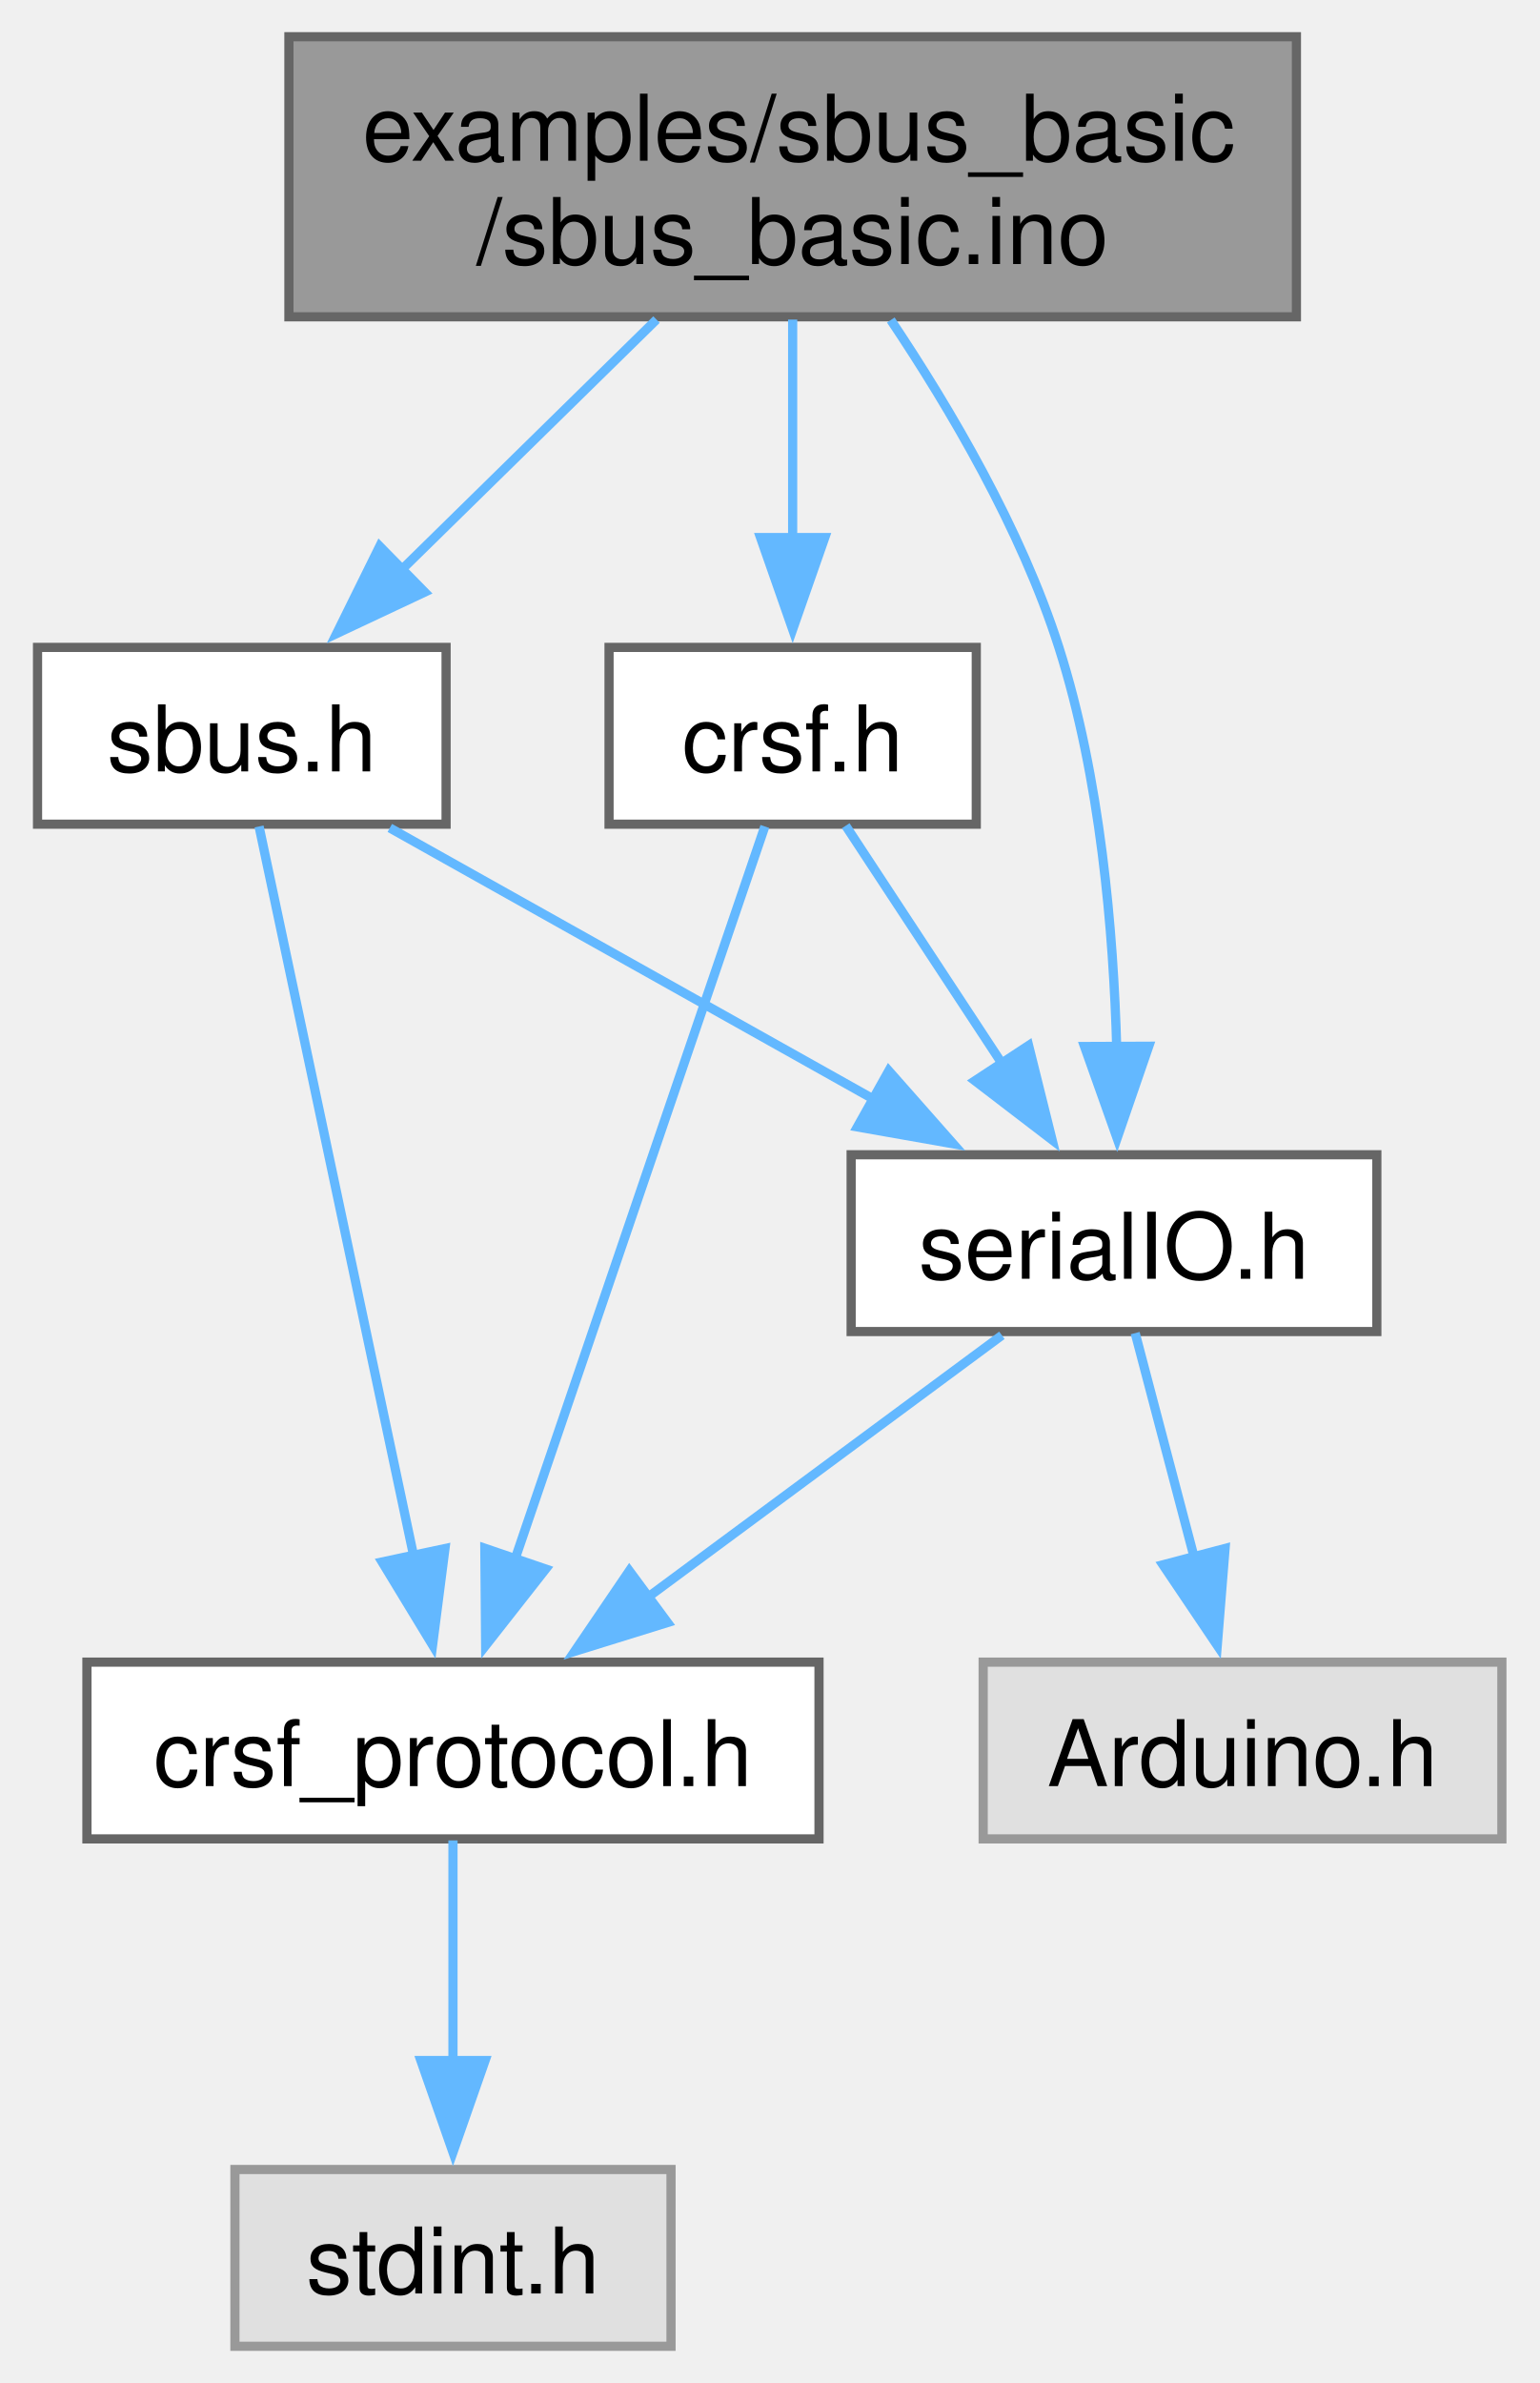
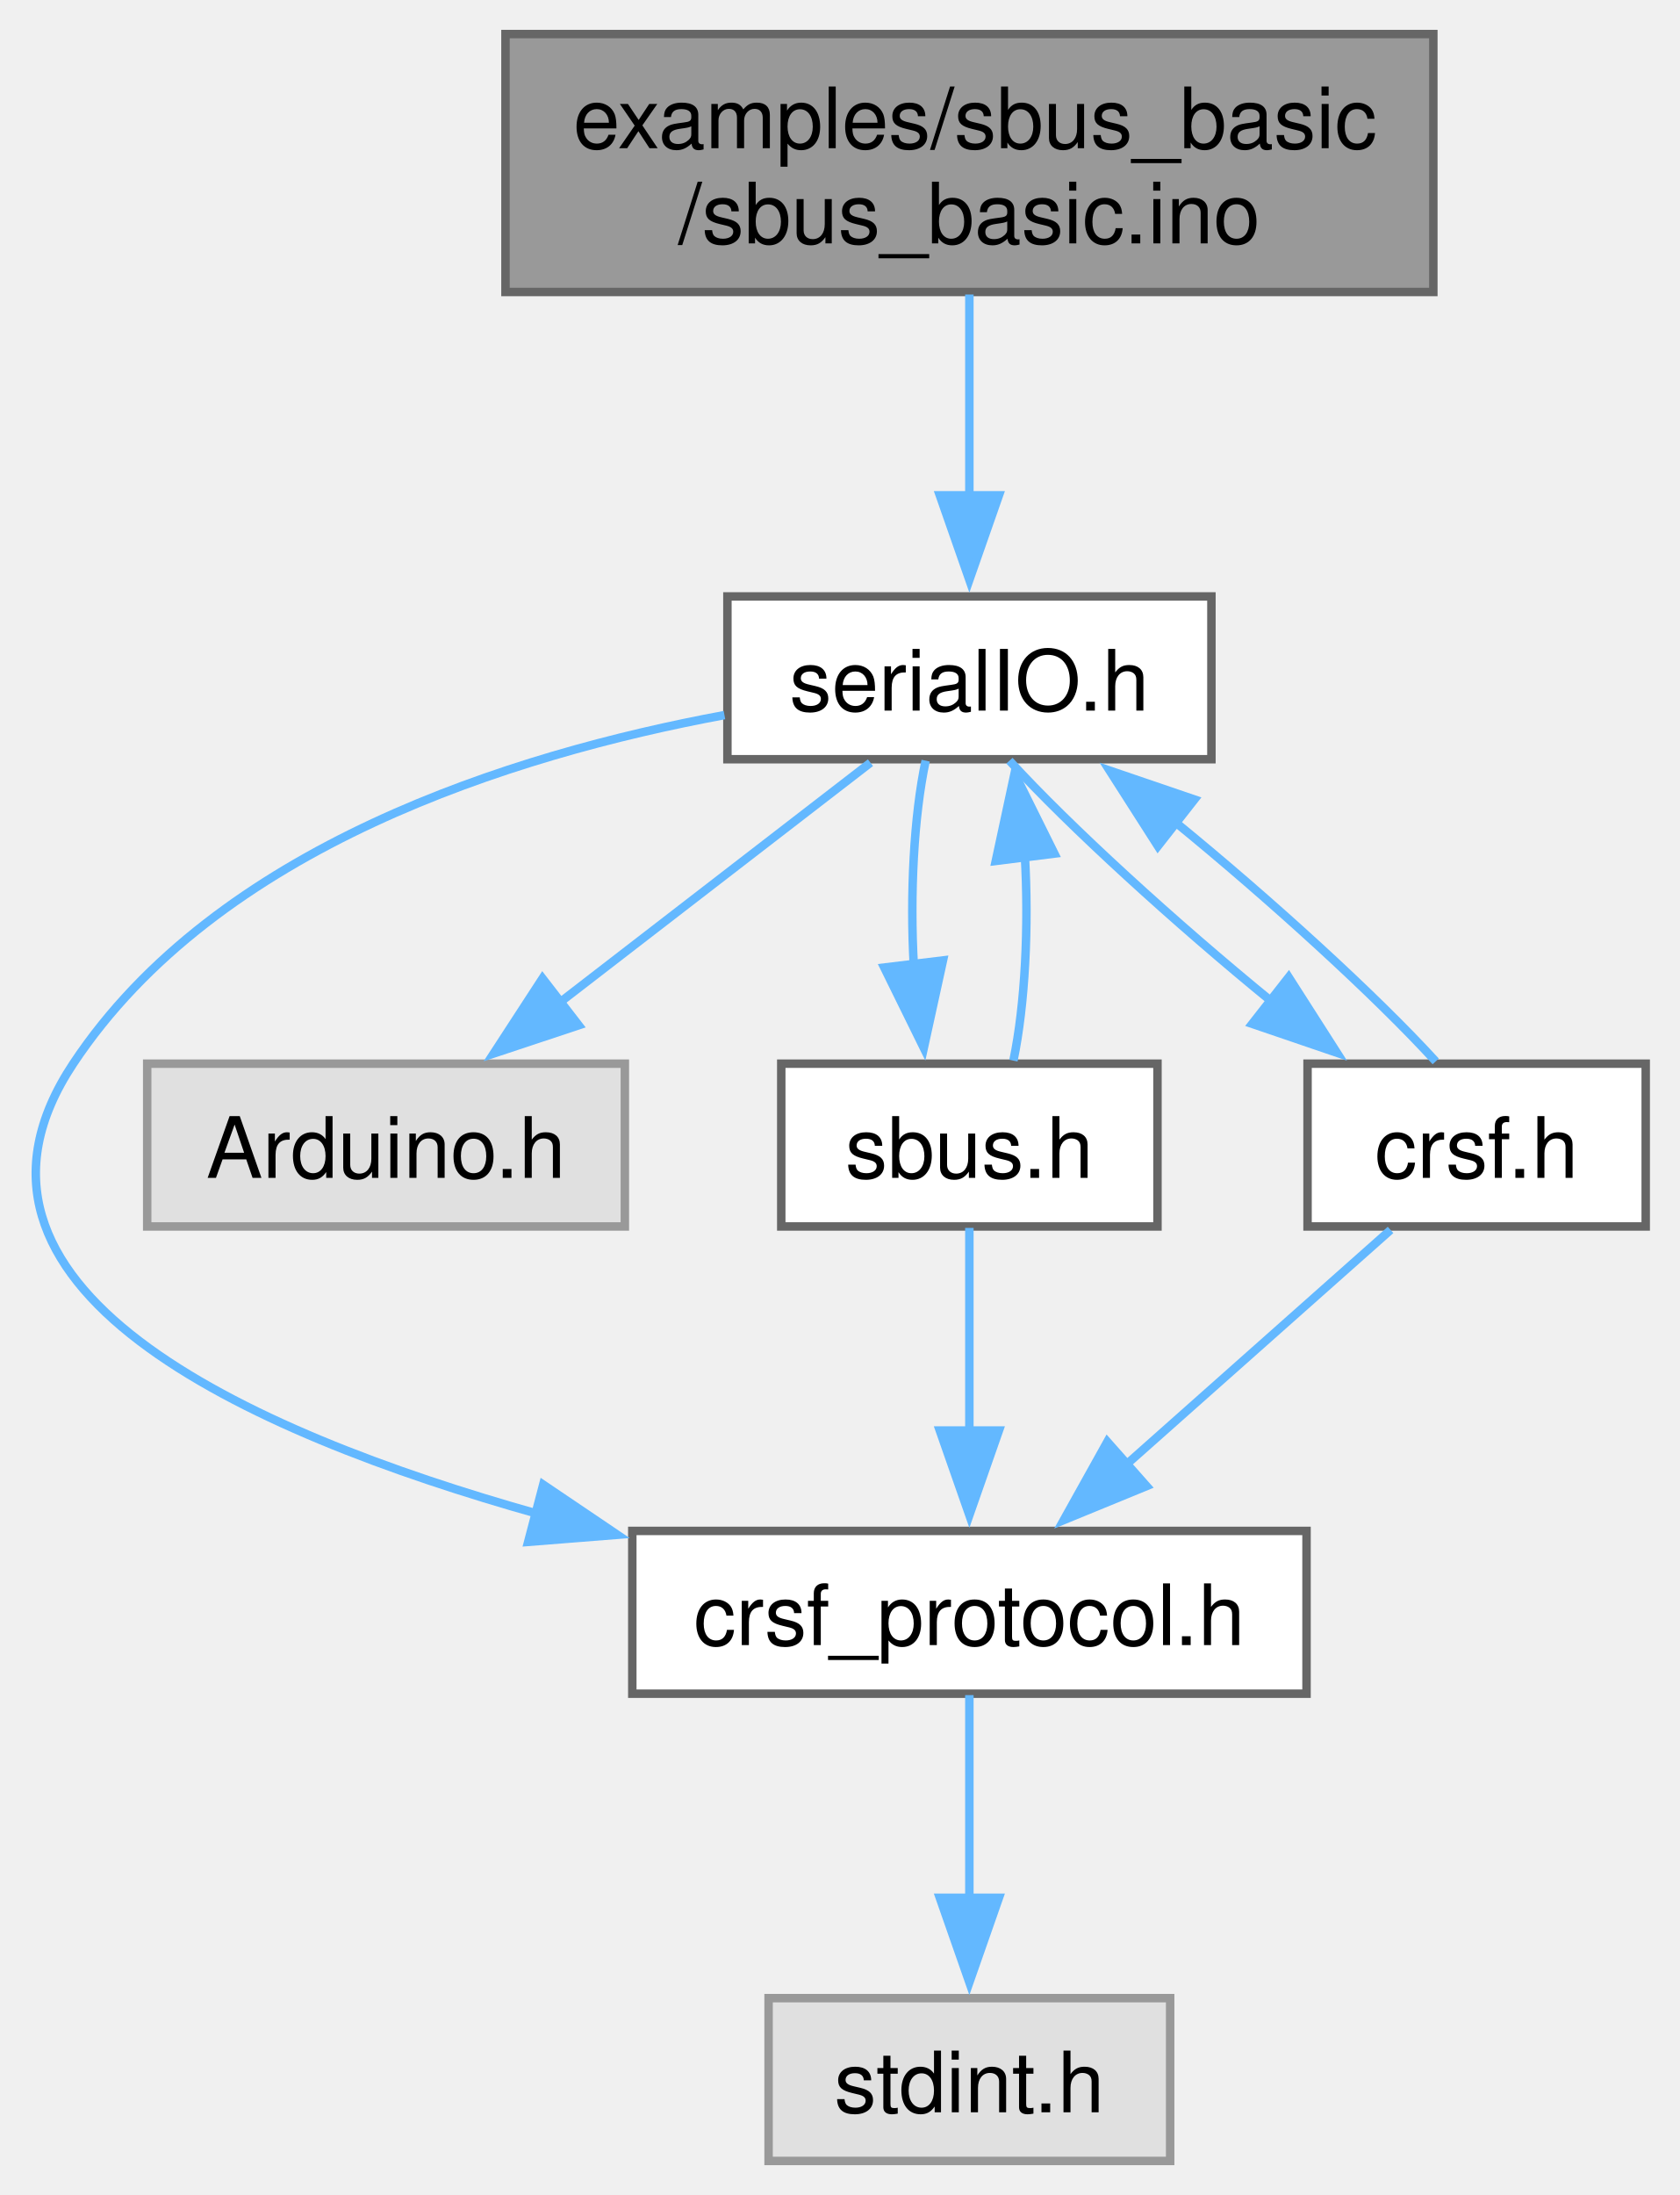
- <svg xmlns="http://www.w3.org/2000/svg" xmlns:xlink="http://www.w3.org/1999/xlink" width="168pt" height="260pt" viewBox="0.00 0.00 167.50 259.50">
+ <svg xmlns="http://www.w3.org/2000/svg" xmlns:xlink="http://www.w3.org/1999/xlink" width="199pt" height="260pt" viewBox="0.00 0.00 198.66 259.50">
  <g id="graph0" class="graph" transform="scale(1 1) rotate(0) translate(4 255.5)">
    <g id="Node000001" class="node">
      <g id="a_Node000001">
        <a xlink:title=" ">
-           <polygon fill="#999999" stroke="#666666" points="137.12,-251.5 27.38,-251.5 27.38,-221 137.12,-221 137.12,-251.5" />
-           <text text-anchor="start" x="35.38" y="-238" font-family="Helvetica,sans-Serif" font-size="10.00">examples/sbus_basic</text>
-           <text text-anchor="middle" x="82.25" y="-226.75" font-family="Helvetica,sans-Serif" font-size="10.00">/sbus_basic.ino</text>
+           <polygon fill="#999999" stroke="#666666" points="165.54,-251.5 55.79,-251.5 55.79,-221 165.54,-221 165.54,-251.5" />
+           <text text-anchor="start" x="63.79" y="-238" font-family="Helvetica,sans-Serif" font-size="10.00">examples/sbus_basic</text>
+           <text text-anchor="middle" x="110.66" y="-226.75" font-family="Helvetica,sans-Serif" font-size="10.00">/sbus_basic.ino</text>
        </a>
      </g>
    </g>
    <g id="Node000002" class="node">
      <g id="a_Node000002">
-         <a xlink:href="sbus_8h.html" target="_top" xlink:title="Header file for the SBUS protocol implementation.">
-           <polygon fill="white" stroke="#666666" points="44.5,-185 0,-185 0,-165.75 44.5,-165.75 44.5,-185" />
-           <text text-anchor="middle" x="22.25" y="-171.5" font-family="Helvetica,sans-Serif" font-size="10.00">sbus.h</text>
+         <a xlink:href="serialIO_8h.html" target="_top" xlink:title="Header file for serial input/output (IO) functionality.">
+           <polygon fill="white" stroke="#666666" points="139.29,-185 82.04,-185 82.04,-165.75 139.29,-165.75 139.29,-185" />
+           <text text-anchor="middle" x="110.66" y="-171.5" font-family="Helvetica,sans-Serif" font-size="10.00">serialIO.h</text>
        </a>
      </g>
    </g>
    <g id="edge1_Node000001_Node000002" class="edge">
      <g id="a_edge1_Node000001_Node000002">
        <a xlink:title=" ">
-           <path fill="none" stroke="#63b8ff" d="M67.42,-220.7C58.99,-212.42 48.38,-202.02 39.57,-193.37" />
-           <polygon fill="#63b8ff" stroke="#63b8ff" points="42.17,-191.02 32.58,-186.51 37.27,-196.01 42.17,-191.02" />
+           <path fill="none" stroke="#63b8ff" d="M110.66,-220.7C110.66,-213.46 110.66,-204.59 110.66,-196.69" />
+           <polygon fill="#63b8ff" stroke="#63b8ff" points="114.16,-196.96 110.66,-186.96 107.16,-196.96 114.16,-196.96" />
+         </a>
+       </g>
+     </g>
+     <g id="Node000003" class="node">
+       <g id="a_Node000003">
+         <a xlink:href="crsf__protocol_8h.html" target="_top" xlink:title="Header file for the CRSF protocol implementation.">
+           <polygon fill="white" stroke="#666666" points="150.54,-74.5 70.79,-74.5 70.79,-55.25 150.54,-55.25 150.54,-74.5" />
+           <text text-anchor="middle" x="110.66" y="-61" font-family="Helvetica,sans-Serif" font-size="10.00">crsf_protocol.h</text>
+         </a>
+       </g>
+     </g>
+     <g id="edge2_Node000002_Node000003" class="edge">
+       <g id="a_edge2_Node000002_Node000003">
+         <a xlink:title=" ">
+           <path fill="none" stroke="#63b8ff" d="M81.69,-170.97C56.57,-166.31 21.67,-155.37 4.66,-129.75 -12.79,-103.47 24.64,-86.33 59.74,-76.48" />
+           <polygon fill="#63b8ff" stroke="#63b8ff" points="60.25,-79.97 69.03,-74.04 58.47,-73.2 60.25,-79.97" />
        </a>
      </g>
    </g>
    <g id="Node000005" class="node">
      <g id="a_Node000005">
-         <a xlink:href="serialIO_8h.html" target="_top" xlink:title="Header file for serial input/output (IO) functionality.">
-           <polygon fill="white" stroke="#666666" points="145.88,-129.75 88.62,-129.75 88.62,-110.5 145.88,-110.5 145.88,-129.75" />
-           <text text-anchor="middle" x="117.25" y="-116.25" font-family="Helvetica,sans-Serif" font-size="10.00">serialIO.h</text>
+         <a xlink:title=" ">
+           <polygon fill="#e0e0e0" stroke="#999999" points="69.91,-129.75 13.41,-129.75 13.41,-110.5 69.91,-110.5 69.91,-129.75" />
+           <text text-anchor="middle" x="41.66" y="-116.25" font-family="Helvetica,sans-Serif" font-size="10.00">Arduino.h</text>
        </a>
      </g>
    </g>
-     <g id="edge10_Node000001_Node000005" class="edge">
-       <g id="a_edge10_Node000001_Node000005">
+     <g id="edge4_Node000002_Node000005" class="edge">
+       <g id="a_edge4_Node000002_Node000005">
        <a xlink:title=" ">
-           <path fill="none" stroke="#63b8ff" d="M92.94,-220.65C99.4,-211.02 107.15,-197.86 111.25,-185 115.77,-170.83 117.2,-154.07 117.55,-141.27" />
-           <polygon fill="#63b8ff" stroke="#63b8ff" points="121.04,-141.57 117.59,-131.55 114.04,-141.54 121.04,-141.57" />
+           <path fill="none" stroke="#63b8ff" d="M98.96,-165.34C88.88,-157.57 74.12,-146.17 62.1,-136.9" />
+           <polygon fill="#63b8ff" stroke="#63b8ff" points="64.45,-134.29 54.39,-130.95 60.17,-139.83 64.45,-134.29" />
+         </a>
+       </g>
+     </g>
+     <g id="Node000006" class="node">
+       <g id="a_Node000006">
+         <a xlink:href="sbus_8h.html" target="_top" xlink:title="Header file for the SBUS protocol implementation.">
+           <polygon fill="white" stroke="#666666" points="132.91,-129.75 88.41,-129.75 88.41,-110.5 132.91,-110.5 132.91,-129.75" />
+           <text text-anchor="middle" x="110.66" y="-116.25" font-family="Helvetica,sans-Serif" font-size="10.00">sbus.h</text>
+         </a>
+       </g>
+     </g>
+     <g id="edge5_Node000002_Node000006" class="edge">
+       <g id="a_edge5_Node000002_Node000006">
+         <a xlink:title=" ">
+           <path fill="none" stroke="#63b8ff" d="M105.49,-165.58C104.08,-158.99 103.62,-149.71 104.09,-141.32" />
+           <polygon fill="#63b8ff" stroke="#63b8ff" points="107.54,-141.96 105.27,-131.61 100.59,-141.12 107.54,-141.96" />
        </a>
      </g>
    </g>
    <g id="Node000007" class="node">
      <g id="a_Node000007">
        <a xlink:href="crsf_8h.html" target="_top" xlink:title="Header file for the CRSF protocol implementation.">
-           <polygon fill="white" stroke="#666666" points="102.25,-185 62.25,-185 62.25,-165.75 102.25,-165.75 102.25,-185" />
-           <text text-anchor="middle" x="82.25" y="-171.5" font-family="Helvetica,sans-Serif" font-size="10.00">crsf.h</text>
+           <polygon fill="white" stroke="#666666" points="190.66,-129.75 150.66,-129.75 150.66,-110.5 190.66,-110.5 190.66,-129.75" />
+           <text text-anchor="middle" x="170.66" y="-116.25" font-family="Helvetica,sans-Serif" font-size="10.00">crsf.h</text>
        </a>
      </g>
    </g>
-     <g id="edge7_Node000001_Node000007" class="edge">
-       <g id="a_edge7_Node000001_Node000007">
+     <g id="edge8_Node000002_Node000007" class="edge">
+       <g id="a_edge8_Node000002_Node000007">
        <a xlink:title=" ">
-           <path fill="none" stroke="#63b8ff" d="M82.25,-220.7C82.25,-213.46 82.25,-204.59 82.25,-196.69" />
-           <polygon fill="#63b8ff" stroke="#63b8ff" points="85.75,-196.96 82.25,-186.96 78.75,-196.96 85.75,-196.96" />
-         </a>
-       </g>
-     </g>
-     <g id="Node000003" class="node">
-       <g id="a_Node000003">
-         <a xlink:href="crsf__protocol_8h.html" target="_top" xlink:title="Header file for the CRSF protocol implementation.">
-           <polygon fill="white" stroke="#666666" points="85.12,-74.5 5.38,-74.5 5.38,-55.25 85.12,-55.25 85.12,-74.5" />
-           <text text-anchor="middle" x="45.25" y="-61" font-family="Helvetica,sans-Serif" font-size="10.00">crsf_protocol.h</text>
-         </a>
-       </g>
-     </g>
-     <g id="edge2_Node000002_Node000003" class="edge">
-       <g id="a_edge2_Node000002_Node000003">
-         <a xlink:title=" ">
-           <path fill="none" stroke="#63b8ff" d="M24.13,-165.5C27.79,-148.25 35.93,-109.83 40.97,-86.06" />
-           <polygon fill="#63b8ff" stroke="#63b8ff" points="44.38,-86.87 43.03,-76.36 37.53,-85.41 44.38,-86.87" />
-         </a>
-       </g>
-     </g>
-     <g id="edge4_Node000002_Node000005" class="edge">
-       <g id="a_edge4_Node000002_Node000005">
-         <a xlink:title=" ">
-           <path fill="none" stroke="#63b8ff" d="M38.37,-165.34C52.83,-157.23 74.33,-145.18 91.23,-135.71" />
-           <polygon fill="#63b8ff" stroke="#63b8ff" points="92.72,-138.89 99.74,-130.94 89.3,-132.78 92.72,-138.89" />
+           <path fill="none" stroke="#63b8ff" d="M115.4,-165.58C122.47,-157.84 135.02,-146.39 146.49,-137.04" />
+           <polygon fill="#63b8ff" stroke="#63b8ff" points="148.43,-139.97 154.14,-131.04 144.11,-134.46 148.43,-139.97" />
        </a>
      </g>
    </g>
    <g id="Node000004" class="node">
      <g id="a_Node000004">
        <a xlink:title=" ">
-           <polygon fill="#e0e0e0" stroke="#999999" points="69,-19.25 21.5,-19.25 21.5,0 69,0 69,-19.25" />
-           <text text-anchor="middle" x="45.25" y="-5.75" font-family="Helvetica,sans-Serif" font-size="10.00">stdint.h</text>
+           <polygon fill="#e0e0e0" stroke="#999999" points="134.41,-19.25 86.91,-19.25 86.91,0 134.41,0 134.41,-19.25" />
+           <text text-anchor="middle" x="110.66" y="-5.75" font-family="Helvetica,sans-Serif" font-size="10.00">stdint.h</text>
        </a>
      </g>
    </g>
    <g id="edge3_Node000003_Node000004" class="edge">
      <g id="a_edge3_Node000003_Node000004">
        <a xlink:title=" ">
-           <path fill="none" stroke="#63b8ff" d="M45.25,-55.08C45.25,-48.57 45.25,-39.42 45.25,-31.12" />
-           <polygon fill="#63b8ff" stroke="#63b8ff" points="48.75,-31.12 45.25,-21.12 41.75,-31.12 48.75,-31.12" />
+           <path fill="none" stroke="#63b8ff" d="M110.66,-55.08C110.66,-48.57 110.66,-39.42 110.66,-31.12" />
+           <polygon fill="#63b8ff" stroke="#63b8ff" points="114.16,-31.12 110.66,-21.12 107.16,-31.12 114.16,-31.12" />
        </a>
      </g>
    </g>
-     <g id="edge5_Node000005_Node000003" class="edge">
-       <g id="a_edge5_Node000005_Node000003">
+     <g id="edge7_Node000006_Node000002" class="edge">
+       <g id="a_edge7_Node000006_Node000002">
        <a xlink:title=" ">
-           <path fill="none" stroke="#63b8ff" d="M105.04,-110.09C94.42,-102.24 78.81,-90.7 66.21,-81.37" />
-           <polygon fill="#63b8ff" stroke="#63b8ff" points="68.62,-78.81 58.5,-75.67 64.46,-84.44 68.62,-78.81" />
+           <path fill="none" stroke="#63b8ff" d="M115.87,-130.11C117.26,-136.75 117.71,-146.05 117.22,-154.42" />
+           <polygon fill="#63b8ff" stroke="#63b8ff" points="113.78,-153.72 116.01,-164.08 120.72,-154.59 113.78,-153.72" />
        </a>
      </g>
    </g>
-     <g id="Node000006" class="node">
-       <g id="a_Node000006">
+     <g id="edge6_Node000006_Node000003" class="edge">
+       <g id="a_edge6_Node000006_Node000003">
        <a xlink:title=" ">
-           <polygon fill="#e0e0e0" stroke="#999999" points="159.5,-74.5 103,-74.5 103,-55.25 159.5,-55.25 159.5,-74.5" />
-           <text text-anchor="middle" x="131.25" y="-61" font-family="Helvetica,sans-Serif" font-size="10.00">Arduino.h</text>
+           <path fill="none" stroke="#63b8ff" d="M110.66,-110.33C110.66,-103.82 110.66,-94.67 110.66,-86.37" />
+           <polygon fill="#63b8ff" stroke="#63b8ff" points="114.16,-86.37 110.66,-76.37 107.16,-86.37 114.16,-86.37" />
        </a>
      </g>
    </g>
-     <g id="edge6_Node000005_Node000006" class="edge">
-       <g id="a_edge6_Node000005_Node000006">
+     <g id="edge10_Node000007_Node000002" class="edge">
+       <g id="a_edge10_Node000007_Node000002">
        <a xlink:title=" ">
-           <path fill="none" stroke="#63b8ff" d="M119.56,-110.33C121.31,-103.67 123.79,-94.24 126.02,-85.78" />
-           <polygon fill="#63b8ff" stroke="#63b8ff" points="129.35,-86.88 128.5,-76.32 122.58,-85.1 129.35,-86.88" />
+           <path fill="none" stroke="#63b8ff" d="M165.82,-130.02C158.75,-137.76 146.27,-149.14 134.86,-158.44" />
+           <polygon fill="#63b8ff" stroke="#63b8ff" points="132.96,-155.48 127.25,-164.41 137.28,-160.99 132.96,-155.48" />
        </a>
      </g>
    </g>
-     <g id="edge8_Node000007_Node000003" class="edge">
-       <g id="a_edge8_Node000007_Node000003">
+     <g id="edge9_Node000007_Node000003" class="edge">
+       <g id="a_edge9_Node000007_Node000003">
        <a xlink:title=" ">
-           <path fill="none" stroke="#63b8ff" d="M79.22,-165.5C73.31,-148.17 60.12,-109.48 52.02,-85.74" />
-           <polygon fill="#63b8ff" stroke="#63b8ff" points="55.35,-84.64 48.81,-76.31 48.72,-86.9 55.35,-84.64" />
-         </a>
-       </g>
-     </g>
-     <g id="edge9_Node000007_Node000005" class="edge">
-       <g id="a_edge9_Node000007_Node000005">
-         <a xlink:title=" ">
-           <path fill="none" stroke="#63b8ff" d="M88.03,-165.58C92.66,-158.53 99.32,-148.4 105.12,-139.58" />
-           <polygon fill="#63b8ff" stroke="#63b8ff" points="107.95,-141.65 110.51,-131.37 102.1,-137.81 107.95,-141.65" />
+           <path fill="none" stroke="#63b8ff" d="M160.48,-110.09C151.9,-102.47 139.39,-91.37 129.06,-82.2" />
+           <polygon fill="#63b8ff" stroke="#63b8ff" points="131.62,-79.8 121.82,-75.78 126.98,-85.04 131.62,-79.8" />
        </a>
      </g>
    </g>
  </g>
</svg>
